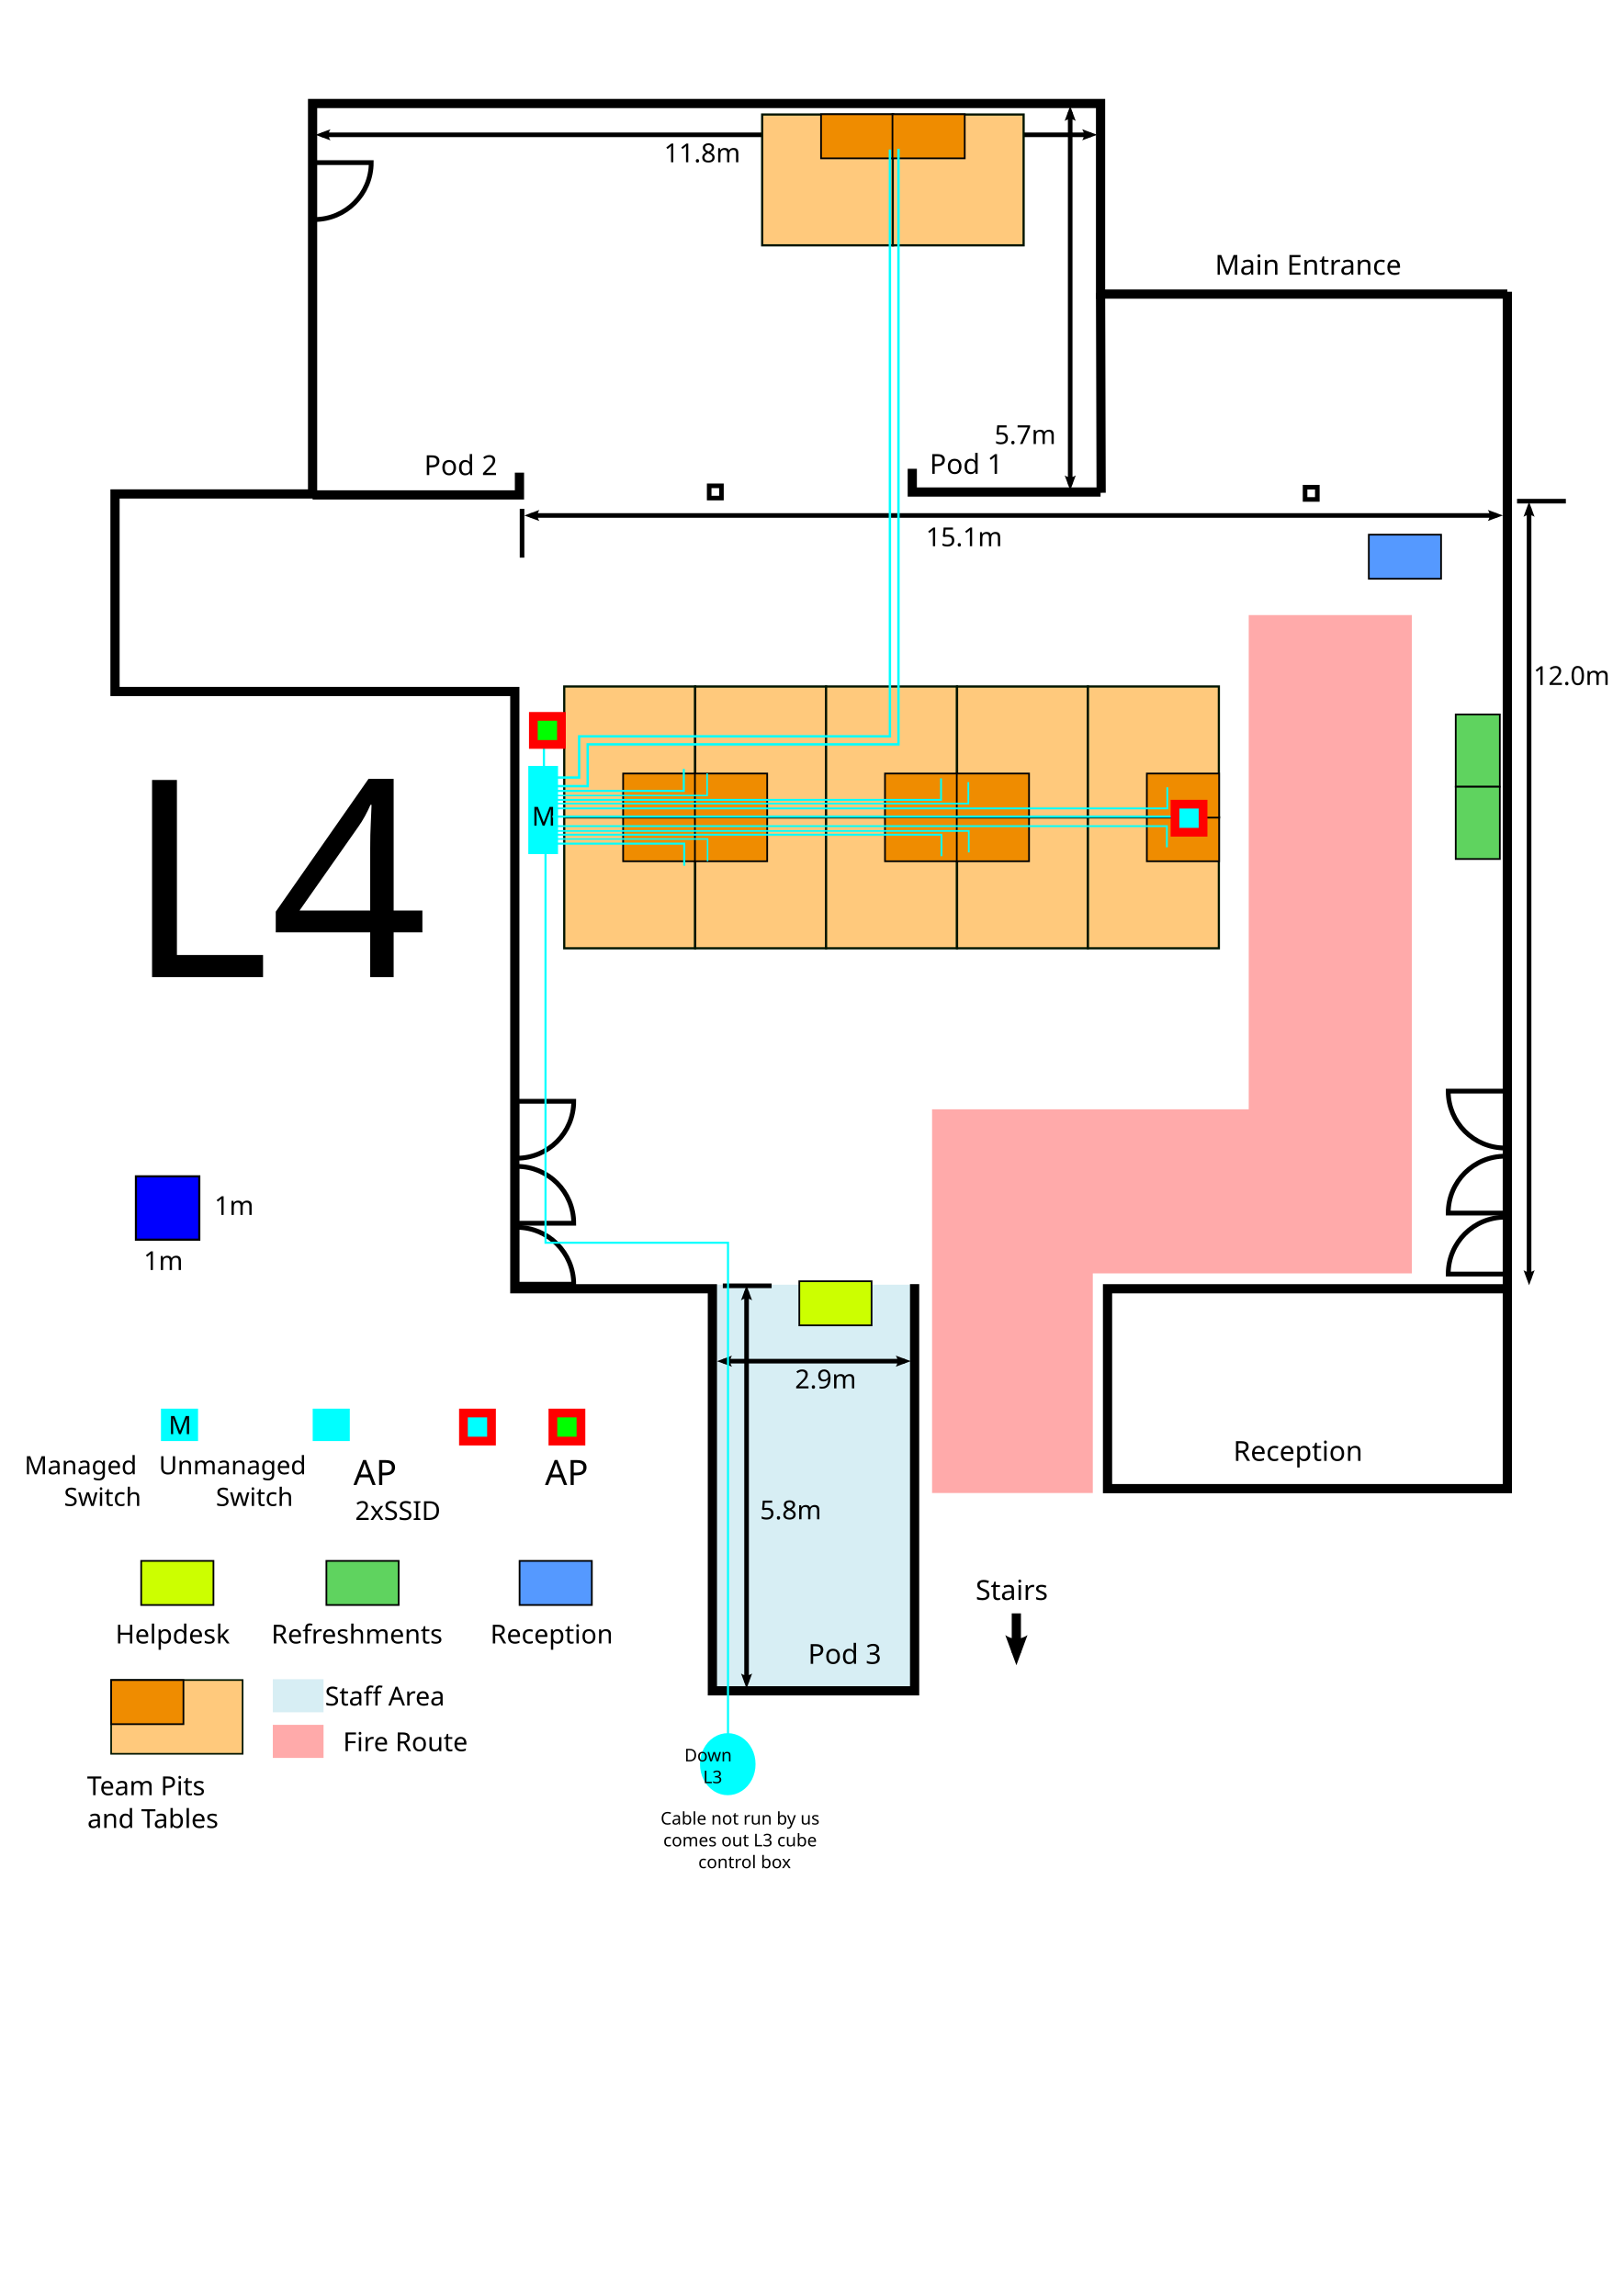
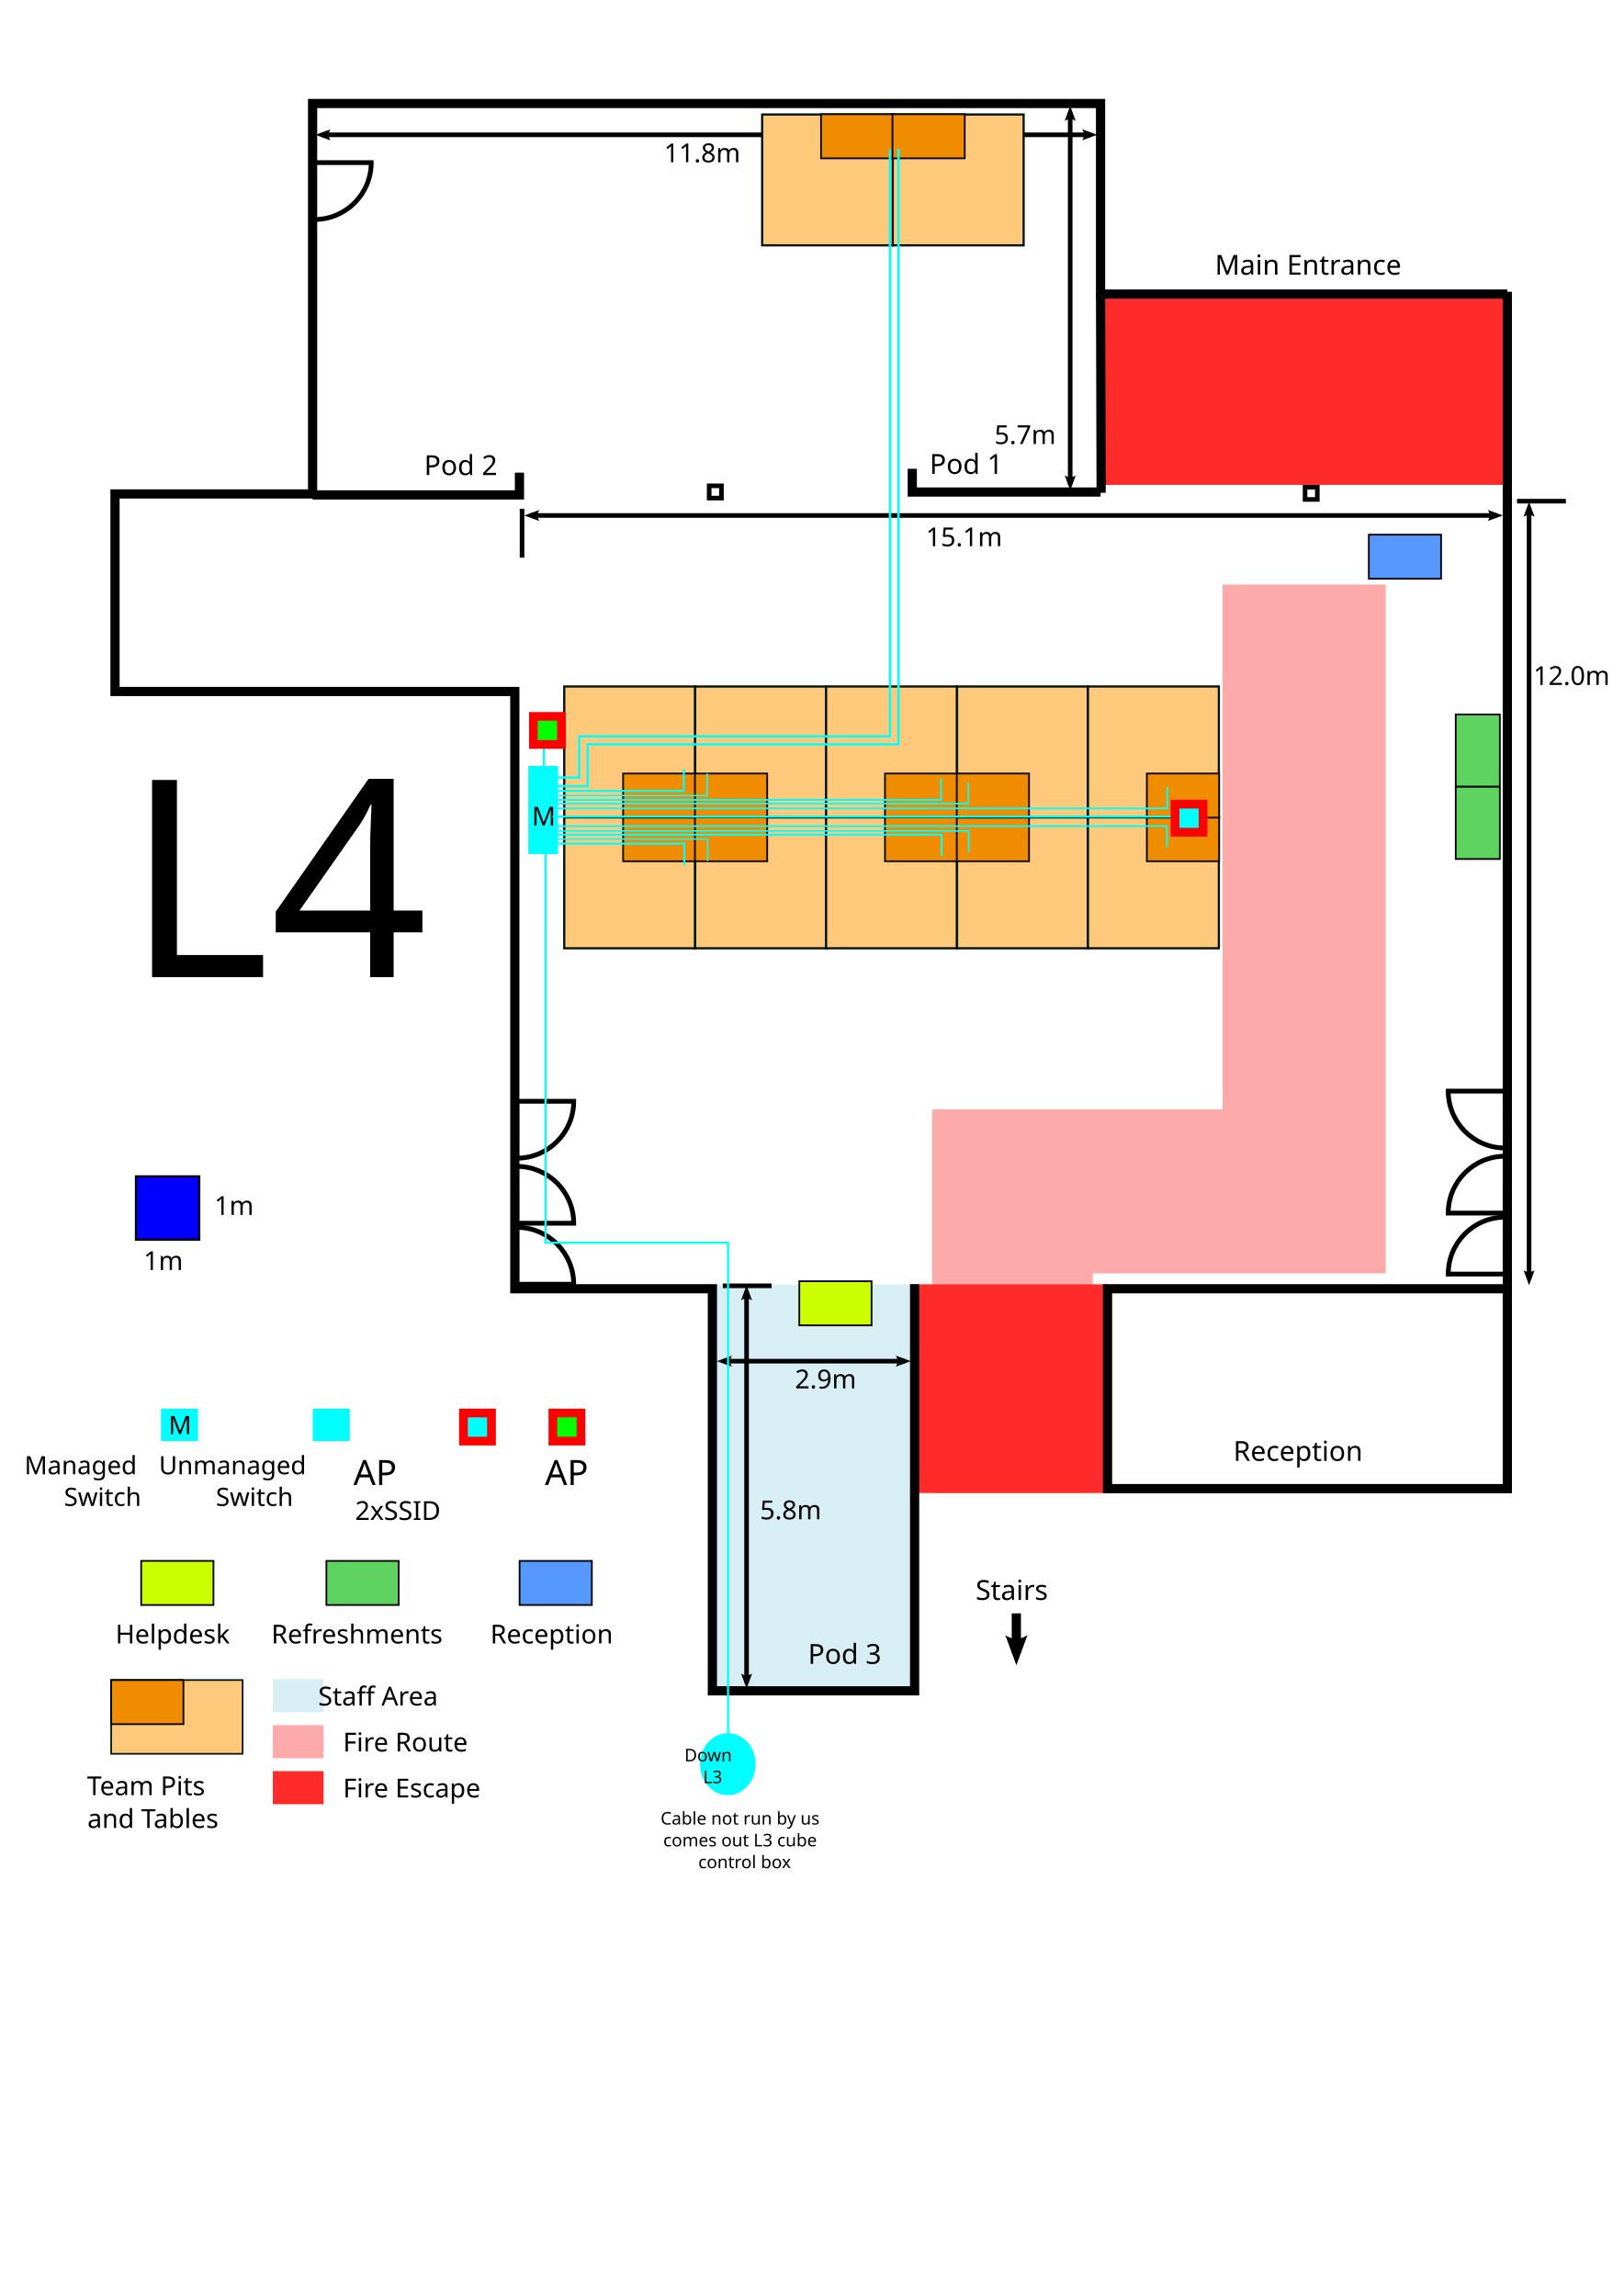
<svg xmlns="http://www.w3.org/2000/svg" width="744.094" height="1052.362" id="svg7084" version="1.1">
  <defs id="defs7086">
    <marker orient="auto" refY="0" refX="0" id="Arrow2Send" style="overflow:visible">
      <path id="path7634" style="fill-rule:evenodd;stroke-width:0.625;stroke-linejoin:round" d="M 8.719,4.034 -2.207,0.016 8.719,-4.002 c -1.745,2.372 -1.735,5.617 -6e-7,8.035 z" transform="matrix(-0.3,0,0,-0.3,0.69,0)" />
    </marker>
    <marker orient="auto" refY="0" refX="0" id="Arrow2Sstart" style="overflow:visible">
      <path id="path7221" style="fill-rule:evenodd;stroke-width:0.625;stroke-linejoin:round" d="M 8.719,4.034 -2.207,0.016 8.719,-4.002 c -1.745,2.372 -1.735,5.617 -6e-7,8.035 z" transform="matrix(0.3,0,0,0.3,-0.69,0)" />
    </marker>
    <marker orient="auto" refY="0" refX="0" id="marker8237" style="overflow:visible">
      <path id="path8239" style="fill-rule:evenodd;stroke-width:0.625;stroke-linejoin:round" d="M 8.719,4.034 -2.207,0.016 8.719,-4.002 c -1.745,2.372 -1.735,5.617 -6e-7,8.035 z" transform="matrix(-0.3,0,0,-0.3,0.69,0)" />
    </marker>
    <marker orient="auto" refY="0" refX="0" id="marker8241" style="overflow:visible">
      <path id="path8243" style="fill-rule:evenodd;stroke-width:0.625;stroke-linejoin:round" d="M 8.719,4.034 -2.207,0.016 8.719,-4.002 c -1.745,2.372 -1.735,5.617 -6e-7,8.035 z" transform="matrix(0.3,0,0,0.3,-0.69,0)" />
    </marker>
    <marker orient="auto" refY="0" refX="0" id="marker8245" style="overflow:visible">
      <path id="path8247" style="fill-rule:evenodd;stroke-width:0.625;stroke-linejoin:round" d="M 8.719,4.034 -2.207,0.016 8.719,-4.002 c -1.745,2.372 -1.735,5.617 -6e-7,8.035 z" transform="matrix(-0.3,0,0,-0.3,0.69,0)" />
    </marker>
    <marker orient="auto" refY="0" refX="0" id="marker8249" style="overflow:visible">
      <path id="path8251" style="fill-rule:evenodd;stroke-width:0.625;stroke-linejoin:round" d="M 8.719,4.034 -2.207,0.016 8.719,-4.002 c -1.745,2.372 -1.735,5.617 -6e-7,8.035 z" transform="matrix(0.3,0,0,0.3,-0.69,0)" />
    </marker>
    <marker orient="auto" refY="0" refX="0" id="marker8253" style="overflow:visible">
      <path id="path8255" style="fill-rule:evenodd;stroke-width:0.625;stroke-linejoin:round" d="M 8.719,4.034 -2.207,0.016 8.719,-4.002 c -1.745,2.372 -1.735,5.617 -6e-7,8.035 z" transform="matrix(-0.3,0,0,-0.3,0.69,0)" />
    </marker>
    <marker orient="auto" refY="0" refX="0" id="marker8257" style="overflow:visible">
      <path id="path8259" style="fill-rule:evenodd;stroke-width:0.625;stroke-linejoin:round" d="M 8.719,4.034 -2.207,0.016 8.719,-4.002 c -1.745,2.372 -1.735,5.617 -6e-7,8.035 z" transform="matrix(0.3,0,0,0.3,-0.69,0)" />
    </marker>
    <marker orient="auto" refY="0" refX="0" id="marker8261" style="overflow:visible">
      <path id="path8263" style="fill-rule:evenodd;stroke-width:0.625;stroke-linejoin:round" d="M 8.719,4.034 -2.207,0.016 8.719,-4.002 c -1.745,2.372 -1.735,5.617 -6e-7,8.035 z" transform="matrix(-0.3,0,0,-0.3,0.69,0)" />
    </marker>
    <marker orient="auto" refY="0" refX="0" id="marker8265" style="overflow:visible">
      <path id="path8267" style="fill-rule:evenodd;stroke-width:0.625;stroke-linejoin:round" d="M 8.719,4.034 -2.207,0.016 8.719,-4.002 c -1.745,2.372 -1.735,5.617 -6e-7,8.035 z" transform="matrix(0.3,0,0,0.3,-0.69,0)" />
    </marker>
    <marker orient="auto" refY="0" refX="0" id="marker8269" style="overflow:visible">
      <path id="path8271" style="fill-rule:evenodd;stroke-width:0.625;stroke-linejoin:round" d="M 8.719,4.034 -2.207,0.016 8.719,-4.002 c -1.745,2.372 -1.735,5.617 -6e-7,8.035 z" transform="matrix(-0.3,0,0,-0.3,0.69,0)" />
    </marker>
    <marker orient="auto" refY="0" refX="0" id="marker8273" style="overflow:visible">
      <path id="path8275" style="fill-rule:evenodd;stroke-width:0.625;stroke-linejoin:round" d="M 8.719,4.034 -2.207,0.016 8.719,-4.002 c -1.745,2.372 -1.735,5.617 -6e-7,8.035 z" transform="matrix(0.3,0,0,0.3,-0.69,0)" />
    </marker>
    <marker orient="auto" refY="0" refX="0" id="marker8277" style="overflow:visible">
      <path id="path8279" style="fill-rule:evenodd;stroke-width:0.625;stroke-linejoin:round" d="M 8.719,4.034 -2.207,0.016 8.719,-4.002 c -1.745,2.372 -1.735,5.617 -6e-7,8.035 z" transform="matrix(-0.3,0,0,-0.3,0.69,0)" />
    </marker>
  </defs>
  <g id="layer6" style="display:inline">
-     <path style="fill:#ffaaaa;stroke:none;display:inline" d="m 647.017,281.915 0,301.725 -146.214,0 0,100.686 -73.66,0 0,-101.786 0,-74.107 145.109,0 0,-226.517 c 24.922,-0.004 49.843,-0.002 74.765,-0.002 z" id="path3713" />
+     <path style="fill:#ffaaaa;stroke:none;display:inline" d="m 635.017,281.915 0,301.725 -134.214,0 0,100.686 -73.66,0 0,-101.786 0,-74.107 133.109,0 0,-240.517 c 24.922,-0.004 49.843,-0.002 74.765,-0.002 z" id="path3713" />
    <rect style="fill:#d7eef4;stroke:none;display:inline" id="rect3173" width="91.814" height="186.755" x="327.665" y="588.839" />
+     <rect style="fill:#ff2a2a;stroke:none;display:inline" id="rect3324" width="88.237" height="95.657" x="419.567" y="588.667" />
+     <rect style="fill:#ff2a2a;stroke:none;display:inline" id="rect3324-4" width="184.342" height="86.792" x="505.079" y="135.451" />
  </g>
  <g id="layer1" transform="translate(0,-2.5390623e-6)" style="display:inline">
    <path style="fill:none;stroke:#000000;stroke-width:4.218px;stroke-linecap:butt;stroke-linejoin:miter;stroke-opacity:1;display:inline" d="m 690.765,134.791 -186.411,0 0,-87.347 -361.106,0 0,178.955 -90.543,0 0,90.543 183.216,0 0,273.759 90.543,0 0,184.281 92.673,0 0,-186.412" id="path7061" />
    <path style="fill:none;stroke:#000000;stroke-width:4.218px;stroke-linecap:butt;stroke-linejoin:miter;stroke-opacity:1;display:inline" d="m 690.765,133.726 0,548.583 -183.216,0 0,-91.608 184.281,0" id="path7063" />
    <path style="fill:none;stroke:#000000;stroke-width:4.218px;stroke-linecap:butt;stroke-linejoin:miter;stroke-opacity:1;display:inline" d="m 143.247,226.84 94.804,0 0,-10.2" id="path7065" />
    <path style="fill:none;stroke:#000000;stroke-width:4.218px;stroke-linecap:butt;stroke-linejoin:miter;stroke-opacity:1;display:inline" d="m 418.072,214.864 0,10.652 86.282,0" id="path7069" />
    <path style="fill:none;stroke:#000000;stroke-width:0.5;stroke-miterlimit:4;stroke-opacity:1;stroke-dasharray:none;display:inline" id="path7093" d="m 640.689,320.633 c 0,3.278 -2.657,5.935 -5.935,5.935 -8.4e-4,0 -0.002,0 -0.003,0 l 0.003,-5.935 z" transform="matrix(4.393598,0,0,-4.393598,-2552.015,1969.413)" />
    <path transform="matrix(4.393598,0,0,4.393598,-2552.015,-903.9537)" d="m 640.689,320.633 c 0,3.278 -2.657,5.935 -5.935,5.935 -8.4e-4,0 -0.002,0 -0.003,0 l 0.003,-5.935 z" id="path7095" style="fill:none;stroke:#000000;stroke-width:0.5;stroke-miterlimit:4;stroke-opacity:1;stroke-dasharray:none;display:inline" />
    <path transform="matrix(4.393598,0,0,-4.393598,-2552.015,1997.357)" d="m 640.689,320.633 c 0,3.278 -2.657,5.935 -5.935,5.935 -8.4e-4,0 -0.002,0 -0.003,0 l 0.003,-5.935 z" id="path7097" style="fill:none;stroke:#000000;stroke-width:0.5;stroke-miterlimit:4;stroke-opacity:1;stroke-dasharray:none;display:inline" />
    <path style="fill:none;stroke:#000000;stroke-width:0.5;stroke-miterlimit:4;stroke-opacity:1;stroke-dasharray:none;display:inline" id="path7099" d="m 640.689,320.633 c 0,3.278 -2.657,5.935 -5.935,5.935 -8.4e-4,0 -0.002,0 -0.003,0 l 0.003,-5.935 z" transform="matrix(4.393598,0,0,4.393598,-2644.811,-1334.191)" />
    <path transform="matrix(-4.393598,0,0,-4.393598,3478.61,1964.743)" d="m 640.689,320.633 c 0,3.278 -2.657,5.935 -5.935,5.935 -8.4e-4,0 -0.002,0 -0.003,0 l 0.003,-5.935 z" id="path7101" style="fill:none;stroke:#000000;stroke-width:0.5;stroke-miterlimit:4;stroke-opacity:1;stroke-dasharray:none;display:inline" />
    <path style="fill:none;stroke:#000000;stroke-width:0.5;stroke-miterlimit:4;stroke-opacity:1;stroke-dasharray:none;display:inline" id="path7103" d="m 640.689,320.633 c 0,3.278 -2.657,5.935 -5.935,5.935 -8.4e-4,0 -0.002,0 -0.003,0 l 0.003,-5.935 z" transform="matrix(-4.393598,0,0,4.393598,3478.61,-908.6236)" />
    <path style="fill:none;stroke:#000000;stroke-width:0.5;stroke-miterlimit:4;stroke-opacity:1;stroke-dasharray:none;display:inline" id="path7105" d="m 640.689,320.633 c 0,3.278 -2.657,5.935 -5.935,5.935 -8.4e-4,0 -0.002,0 -0.003,0 l 0.003,-5.935 z" transform="matrix(-4.393598,0,0,-4.393598,3478.61,1992.687)" />
    <path style="fill:none;stroke:#000000;stroke-width:4.218px;stroke-linecap:butt;stroke-linejoin:miter;stroke-opacity:1;display:inline" d="m 504.354,134.258 0.266,91.608" id="path7071" />
    <path style="fill:none;stroke:#000000;stroke-width:2.109;stroke-linecap:butt;stroke-linejoin:miter;stroke-miterlimit:4;stroke-opacity:1;stroke-dasharray:none;marker-start:url(#Arrow2Sstart);marker-end:url(#Arrow2Send);display:inline" d="m 700.725,232.831 0,353.414" id="path7820" />
    <path id="path8199" d="m 695.219,229.711 22.369,0" style="fill:none;stroke:#000000;stroke-width:2.109;stroke-linecap:butt;stroke-linejoin:miter;stroke-miterlimit:4;stroke-opacity:1;stroke-dasharray:none;display:inline" />
    <path id="path8201" d="m 685.874,236.263 -442.744,0" style="fill:none;stroke:#000000;stroke-width:2.109;stroke-linecap:butt;stroke-linejoin:miter;stroke-miterlimit:4;stroke-opacity:1;stroke-dasharray:none;marker-start:url(#Arrow2Sstart);marker-end:url(#Arrow2Send);display:inline" />
    <path id="path8203" d="m 239.237,255.593 0,-22.369" style="fill:none;stroke:#000000;stroke-width:2.109;stroke-linecap:butt;stroke-linejoin:miter;stroke-miterlimit:4;stroke-opacity:1;stroke-dasharray:none;display:inline" />
    <path id="path8205" d="m 490.441,51.396 0,170.549" style="fill:none;stroke:#000000;stroke-width:2.109;stroke-linecap:butt;stroke-linejoin:miter;stroke-miterlimit:4;stroke-opacity:1;stroke-dasharray:none;marker-start:url(#Arrow2Sstart);marker-end:url(#Arrow2Send);display:inline" />
    <path style="fill:none;stroke:#000000;stroke-width:2.109;stroke-linecap:butt;stroke-linejoin:miter;stroke-miterlimit:4;stroke-opacity:1;stroke-dasharray:none;marker-start:url(#Arrow2Sstart);marker-end:url(#Arrow2Send);display:inline" d="m 499.966,61.789 -352.581,0" id="path8207" />
    <path style="fill:none;stroke:#000000;stroke-width:2.109;stroke-linecap:butt;stroke-linejoin:miter;stroke-miterlimit:4;stroke-opacity:1;stroke-dasharray:none;marker-start:url(#Arrow2Sstart);marker-end:url(#Arrow2Send);display:inline" d="m 414.549,623.884 -83.144,0" id="path8209" />
    <path id="path8211" d="m 342.13,591.954 0,179.152" style="fill:none;stroke:#000000;stroke-width:2.109;stroke-linecap:butt;stroke-linejoin:miter;stroke-miterlimit:4;stroke-opacity:1;stroke-dasharray:none;marker-start:url(#Arrow2Sstart);marker-end:url(#Arrow2Send);display:inline" />
    <path style="fill:none;stroke:#000000;stroke-width:2.109;stroke-linecap:butt;stroke-linejoin:miter;stroke-miterlimit:4;stroke-opacity:1;stroke-dasharray:none;display:inline" d="m 331.248,589.342 22.369,0" id="path8213" />
    <rect style="fill:none;stroke:#000000;stroke-width:2.109;stroke-miterlimit:4;stroke-opacity:1;stroke-dasharray:none;display:inline" id="rect8215" width="5.614" height="5.614" x="325.001" y="222.676" />
    <rect y="223.299" x="598.073" height="5.614" width="5.614" id="rect8217" style="fill:none;stroke:#000000;stroke-width:2.109;stroke-miterlimit:4;stroke-opacity:1;stroke-dasharray:none;display:inline" />
    <text xml:space="preserve" style="font-size:168.721px;font-style:normal;font-weight:normal;line-height:125%;letter-spacing:0px;word-spacing:0px;fill:#000000;fill-opacity:1;stroke:none;display:inline;font-family:Sans" x="57.408" y="447.853" id="text8219">
      <tspan id="tspan8221" x="57.408" y="447.853" style="font-size:126.54px">L4</tspan>
    </text>
    <text xml:space="preserve" style="font-size:168.721px;font-style:normal;font-weight:normal;line-height:125%;letter-spacing:0px;word-spacing:0px;fill:#000000;fill-opacity:1;stroke:none;font-family:Sans" x="370.283" y="762.614" id="text7159">
      <tspan id="tspan7161" x="370.283" y="762.614" style="font-size:12.654px">Pod 3</tspan>
    </text>
    <text id="text7163" y="217.186" x="426.003" style="font-size:168.721px;font-style:normal;font-weight:normal;line-height:125%;letter-spacing:0px;word-spacing:0px;fill:#000000;fill-opacity:1;stroke:none;font-family:Sans" xml:space="preserve">
      <tspan style="font-size:12.654px" y="217.186" x="426.003" id="tspan7165">Pod 1</tspan>
    </text>
    <text xml:space="preserve" style="font-size:168.721px;font-style:normal;font-weight:normal;line-height:125%;letter-spacing:0px;word-spacing:0px;fill:#000000;fill-opacity:1;stroke:none;font-family:Sans" x="194.35" y="217.741" id="text7167">
      <tspan id="tspan7169" x="194.35" y="217.741" style="font-size:12.654px">Pod 2</tspan>
      <tspan x="194.35" y="233.559" style="font-size:12.654px" id="tspan7171" />
    </text>
    <text xml:space="preserve" style="font-size:168.721px;font-style:normal;font-weight:normal;line-height:125%;letter-spacing:0px;word-spacing:0px;fill:#000000;fill-opacity:1;stroke:none;font-family:Sans" x="556.748" y="125.912" id="text7173">
      <tspan id="tspan7175" x="556.748" y="125.912" style="font-size:12.654px">Main Entrance</tspan>
    </text>
    <text id="text7177" y="669.584" x="565.184" style="font-size:168.721px;font-style:normal;font-weight:normal;line-height:125%;letter-spacing:0px;word-spacing:0px;fill:#000000;fill-opacity:1;stroke:none;font-family:Sans" xml:space="preserve">
      <tspan style="font-size:12.654px" y="669.584" x="565.184" id="tspan7179">Reception</tspan>
    </text>
    <text id="text7181" y="733.306" x="447.079" style="font-size:168.721px;font-style:normal;font-weight:normal;line-height:125%;letter-spacing:0px;word-spacing:0px;fill:#000000;fill-opacity:1;stroke:none;font-family:Sans" xml:space="preserve">
      <tspan style="font-size:12.654px" y="733.306" x="447.079" id="tspan7183">Stairs</tspan>
    </text>
    <path style="fill:none;stroke:#000000;stroke-width:4.218px;stroke-linecap:butt;stroke-linejoin:miter;stroke-opacity:1;marker-end:url(#Arrow2Send)" d="m 465.759,739.483 0,18.077" id="path7185" />
    <text xml:space="preserve" style="font-size:12px;font-style:normal;font-weight:normal;line-height:125%;letter-spacing:0px;word-spacing:0px;fill:#000000;fill-opacity:1;stroke:none;font-family:Sans" x="702.674" y="313.949" id="text8455">
      <tspan id="tspan8457" x="702.674" y="313.949" style="font-size:12px">12.0m</tspan>
    </text>
    <text id="text8459" y="250.362" x="424.286" style="font-size:12px;font-style:normal;font-weight:normal;line-height:125%;letter-spacing:0px;word-spacing:0px;fill:#000000;fill-opacity:1;stroke:none;font-family:Sans" xml:space="preserve">
      <tspan style="font-size:12px" y="250.362" x="424.286" id="tspan8485">15.1m</tspan>
    </text>
    <text xml:space="preserve" style="font-size:12px;font-style:normal;font-weight:normal;line-height:125%;letter-spacing:0px;word-spacing:0px;fill:#000000;fill-opacity:1;stroke:none;font-family:Sans" x="455.714" y="203.505" id="text8463">
      <tspan id="tspan8465" x="455.714" y="203.505" style="font-size:12px">5.7m</tspan>
    </text>
    <text id="text8467" y="74.362" x="304.286" style="font-size:12px;font-style:normal;font-weight:normal;line-height:125%;letter-spacing:0px;word-spacing:0px;fill:#000000;fill-opacity:1;stroke:none;font-family:Sans" xml:space="preserve">
      <tspan style="font-size:12px" y="74.362" x="304.286" id="tspan8469">11.8m</tspan>
    </text>
    <text id="text8471" y="636.362" x="364.286" style="font-size:12px;font-style:normal;font-weight:normal;line-height:125%;letter-spacing:0px;word-spacing:0px;fill:#000000;fill-opacity:1;stroke:none;font-family:Sans" xml:space="preserve">
      <tspan style="font-size:12px" y="636.362" x="364.286" id="tspan8473">2.9m</tspan>
    </text>
    <text xml:space="preserve" style="font-size:12px;font-style:normal;font-weight:normal;line-height:125%;letter-spacing:0px;word-spacing:0px;fill:#000000;fill-opacity:1;stroke:none;font-family:Sans" x="348.286" y="696.362" id="text8475">
      <tspan id="tspan8477" x="348.286" y="696.362" style="font-size:12px">5.8m</tspan>
    </text>
  </g>
  <g id="layer3">
    <rect style="fill:#ffc97c;fill-opacity:1;stroke:#001500;stroke-width:1.005;stroke-miterlimit:4;stroke-opacity:1;stroke-dasharray:none;stroke-dashoffset:0" id="rect75993-5-0-1-6" width="59.995" height="59.995" x="-374.646" y="258.574" transform="matrix(0,-1,1,0,0,0)" />
    <rect style="fill:#ffc97c;fill-opacity:1;stroke:#001500;stroke-width:1.017;stroke-miterlimit:4;stroke-opacity:1;stroke-dasharray:none;stroke-dashoffset:0" id="rect75993-5-0-1-6-1" width="59.983" height="59.983" x="-374.639" y="318.58" transform="matrix(0,-1,1,0,0,0)" />
    <rect style="fill:#ffc97c;fill-opacity:1;stroke:#001500;stroke-width:1.005;stroke-miterlimit:4;stroke-opacity:1;stroke-dasharray:none;stroke-dashoffset:0" id="rect75993-5-0-1-6-8" width="59.995" height="59.995" x="-374.646" y="378.574" transform="matrix(0,-1,1,0,0,0)" />
    <rect style="fill:#ffc97c;fill-opacity:1;stroke:#001500;stroke-width:1.017;stroke-miterlimit:4;stroke-opacity:1;stroke-dasharray:none;stroke-dashoffset:0" id="rect75993-5-0-1-6-1-3" width="59.983" height="59.983" x="-374.639" y="438.58" transform="matrix(0,-1,1,0,0,0)" />
    <rect style="fill:#ffc97c;fill-opacity:1;stroke:#001500;stroke-width:1.005;stroke-miterlimit:4;stroke-opacity:1;stroke-dasharray:none;stroke-dashoffset:0" id="rect75993-5-0-1-6-8-2" width="59.995" height="59.995" x="-374.646" y="498.574" transform="matrix(0,-1,1,0,0,0)" />
    <rect style="fill:#ffc97c;fill-opacity:1;stroke:#001500;stroke-width:1.005;stroke-miterlimit:4;stroke-opacity:1;stroke-dasharray:none;stroke-dashoffset:0" id="rect75993-5-0-1-6-9" width="59.995" height="59.995" x="-434.646" y="258.574" transform="matrix(0,-1,1,0,0,0)" />
    <rect style="fill:#ffc97c;fill-opacity:1;stroke:#001500;stroke-width:1.017;stroke-miterlimit:4;stroke-opacity:1;stroke-dasharray:none;stroke-dashoffset:0" id="rect75993-5-0-1-6-1-7" width="59.983" height="59.983" x="-434.639" y="318.58" transform="matrix(0,-1,1,0,0,0)" />
    <rect style="fill:#ffc97c;fill-opacity:1;stroke:#001500;stroke-width:1.005;stroke-miterlimit:4;stroke-opacity:1;stroke-dasharray:none;stroke-dashoffset:0" id="rect75993-5-0-1-6-8-5" width="59.995" height="59.995" x="-434.646" y="378.574" transform="matrix(0,-1,1,0,0,0)" />
    <rect style="fill:#ffc97c;fill-opacity:1;stroke:#001500;stroke-width:1.017;stroke-miterlimit:4;stroke-opacity:1;stroke-dasharray:none;stroke-dashoffset:0" id="rect75993-5-0-1-6-1-3-6" width="59.983" height="59.983" x="-434.639" y="438.58" transform="matrix(0,-1,1,0,0,0)" />
    <rect style="fill:#ffc97c;fill-opacity:1;stroke:#001500;stroke-width:1.005;stroke-miterlimit:4;stroke-opacity:1;stroke-dasharray:none;stroke-dashoffset:0" id="rect75993-5-0-1-6-8-2-4" width="59.995" height="59.995" x="-434.646" y="498.574" transform="matrix(0,-1,1,0,0,0)" />
    <rect style="fill:#ffc97c;fill-opacity:1;stroke:#001500;stroke-width:1.017;stroke-miterlimit:4;stroke-opacity:1;stroke-dasharray:none;stroke-dashoffset:0" id="rect75993-5-0-1-6-1-3-9" width="59.983" height="59.983" x="-112.457" y="349.28" transform="matrix(0,-1,1,0,0,0)" />
    <rect style="fill:#ffc97c;fill-opacity:1;stroke:#001500;stroke-width:1.017;stroke-miterlimit:4;stroke-opacity:1;stroke-dasharray:none;stroke-dashoffset:0" id="rect75993-5-0-1-6-1-3-9-0" width="59.983" height="59.983" x="-112.457" y="409.111" transform="matrix(0,-1,1,0,0,0)" />
    <rect style="fill:#ef8c00;fill-opacity:1;stroke:#000000;stroke-width:0.785;display:inline" id="rect3207-5-1-3-4" width="33.115" height="20.215" x="285.564" y="374.54" />
    <rect style="fill:#ef8c00;fill-opacity:1;stroke:#000000;stroke-width:0.785;display:inline" id="rect3207-5-1-3-4-5" width="33.115" height="20.215" x="285.564" y="354.54" />
    <rect style="fill:#ef8c00;fill-opacity:1;stroke:#000000;stroke-width:0.785;display:inline" id="rect3207-5-1-3-4-3" width="33.115" height="20.215" x="318.464" y="354.54" />
    <rect style="fill:#ef8c00;fill-opacity:1;stroke:#000000;stroke-width:0.785;display:inline" id="rect3207-5-1-3-4-1" width="33.115" height="20.215" x="318.464" y="374.54" />
    <rect style="fill:#ef8c00;fill-opacity:1;stroke:#000000;stroke-width:0.785;display:inline" id="rect3207-5-1-3-4-5-7" width="33.115" height="20.215" x="405.564" y="354.54" />
    <rect style="fill:#ef8c00;fill-opacity:1;stroke:#000000;stroke-width:0.785;display:inline" id="rect3207-5-1-3-4-5-72" width="33.115" height="20.215" x="405.564" y="374.54" />
    <rect style="fill:#ef8c00;fill-opacity:1;stroke:#000000;stroke-width:0.785;display:inline" id="rect3207-5-1-3-4-5-4" width="33.115" height="20.215" x="438.464" y="374.54" />
    <rect style="fill:#ef8c00;fill-opacity:1;stroke:#000000;stroke-width:0.785;display:inline" id="rect3207-5-1-3-4-5-6" width="33.115" height="20.215" x="525.564" y="374.54" />
    <rect style="fill:#ef8c00;fill-opacity:1;stroke:#000000;stroke-width:0.785;display:inline" id="rect3207-5-1-3-4-5-65" width="33.115" height="20.215" x="438.464" y="354.54" />
    <rect style="fill:#ef8c00;fill-opacity:1;stroke:#000000;stroke-width:0.785;display:inline" id="rect3207-5-1-3-4-5-8" width="33.115" height="20.215" x="525.564" y="354.54" />
    <rect style="fill:#ef8c00;fill-opacity:1;stroke:#000000;stroke-width:0.785;display:inline" id="rect3207-5-1-3-4-5-77" width="33.115" height="20.215" x="376.264" y="52.358" />
    <rect style="fill:#ef8c00;fill-opacity:1;stroke:#000000;stroke-width:0.785;display:inline" id="rect3207-5-1-3-4-5-3" width="33.115" height="20.215" x="408.995" y="52.358" />
  </g>
  <g id="layer4" style="display:inline">
    <path style="fill:none;stroke:#00ffff;stroke-width:0.835;stroke-linecap:butt;stroke-linejoin:miter;stroke-miterlimit:4;stroke-opacity:1;stroke-dasharray:none" d="m 251.468,370.524 283.467,0 0,-9.687" id="path4348-8-9" />
    <path style="fill:none;stroke:#00ffff;stroke-width:0.775;stroke-linecap:butt;stroke-linejoin:miter;stroke-miterlimit:4;stroke-opacity:1;stroke-dasharray:none" d="m 251.39,368.329 192.377,0 0,-9.844" id="path4348-8-9-9" />
    <path style="fill:none;stroke:#00ffff;stroke-width:0.868;stroke-linecap:butt;stroke-linejoin:miter;stroke-miterlimit:4;stroke-opacity:1;stroke-dasharray:none" d="m 251.381,366.611 179.872,0 0,-9.862" id="path4348-8-9-9-3" />
    <path style="fill:none;stroke:#00ffff;stroke-width:0.693;stroke-linecap:butt;stroke-linejoin:miter;stroke-miterlimit:4;stroke-opacity:1;stroke-dasharray:none" d="m 251.36,364.632 72.706,0 0,-10.173" id="path4348-8-9-9-3-4" />
    <path style="fill:none;stroke:#00ffff;stroke-width:0.937;stroke-linecap:butt;stroke-linejoin:miter;stroke-miterlimit:4;stroke-opacity:1;stroke-dasharray:none" d="m 251.482,362.51 61.89,0 0,-10.112" id="path4348-8-9-9-3-44" />
    <path style="fill:none;stroke:#00ffff;stroke-width:1px;stroke-linecap:butt;stroke-linejoin:miter;stroke-opacity:1" d="m 249.258,362.342 0,-21.718" id="path7066" />
    <rect style="fill:#00ff00;fill-opacity:1;stroke:#ff0000;stroke-width:4;stroke-miterlimit:4;stroke-opacity:1;stroke-dasharray:none;display:inline" id="rect6637" width="12.857" height="12.857" x="244.421" y="328.346" />
    <path style="fill:none;stroke:#00ffff;stroke-width:0.941px;stroke-linecap:butt;stroke-linejoin:miter;stroke-opacity:1" d="m 249.986,386.204 0,183.399 83.636,0 0,203.717 0,26.634" id="path7373" />
    <g id="g3201" transform="translate(-16,0)">
      <path transform="matrix(0.371134,0,0,0.3846154,143.6386,694.3092)" d="m 589.02,297.172 a 34.295,36.77 0 1 1 -68.589,0 34.295,36.77 0 1 1 68.589,0 z" id="path7170" style="fill:#00ffff;fill-opacity:1;stroke:#00ffff;stroke-width:0;stroke-miterlimit:4;stroke-opacity:1;stroke-dasharray:none;display:inline" />
      <text id="text6925-9-7-5" y="807.317" x="349.888" style="font-size:8px;font-style:normal;font-weight:normal;line-height:125%;letter-spacing:0px;word-spacing:0px;fill:#000000;fill-opacity:1;stroke:none;display:inline;font-family:Sans" xml:space="preserve">
        <tspan id="tspan6983-2" style="font-size:8px;text-align:center;text-anchor:middle" y="807.317" x="349.888">Down</tspan>
        <tspan id="tspan7193" style="font-size:8px;text-align:center;text-anchor:middle" y="817.317" x="349.888">L3</tspan>
      </text>
    </g>
    <text xml:space="preserve" style="font-size:8px;font-style:normal;font-weight:normal;line-height:125%;letter-spacing:0px;word-spacing:0px;fill:#000000;fill-opacity:1;stroke:none;display:inline;font-family:Sans" x="346.437" y="836.265" id="text6925-9-7-5-7">
      <tspan x="346.437" y="836.265" style="font-size:8px;text-align:center;text-anchor:middle" id="tspan7193-3">Cable not run by us</tspan>
      <tspan x="346.437" y="846.265" style="font-size:8px;text-align:center;text-anchor:middle" id="tspan7469">comes out L3 cube</tspan>
      <tspan x="346.437" y="856.265" style="font-size:8px;text-align:center;text-anchor:middle" id="tspan7473">control box</tspan>
    </text>
    <path style="fill:none;stroke:#00ffff;stroke-width:0.835;stroke-linecap:butt;stroke-linejoin:miter;stroke-miterlimit:4;stroke-opacity:1;stroke-dasharray:none" d="m 251.659,378.664 283.093,0 0,9.688" id="path4348-8-9-90" />
    <path style="fill:none;stroke:#00ffff;stroke-width:0.775;stroke-linecap:butt;stroke-linejoin:miter;stroke-miterlimit:4;stroke-opacity:1;stroke-dasharray:none" d="m 251.581,380.859 192.377,0 0,9.844" id="path4348-8-9-9-9" />
    <path style="fill:none;stroke:#00ffff;stroke-width:0.868;stroke-linecap:butt;stroke-linejoin:miter;stroke-miterlimit:4;stroke-opacity:1;stroke-dasharray:none" d="m 251.572,382.577 179.872,0 0,9.862" id="path4348-8-9-9-3-6" />
    <path style="fill:none;stroke:#00ffff;stroke-width:0.693;stroke-linecap:butt;stroke-linejoin:miter;stroke-miterlimit:4;stroke-opacity:1;stroke-dasharray:none" d="m 251.551,384.556 72.706,0 0,10.173" id="path4348-8-9-9-3-4-3" />
    <path style="fill:none;stroke:#00ffff;stroke-width:0.937;stroke-linecap:butt;stroke-linejoin:miter;stroke-miterlimit:4;stroke-opacity:1;stroke-dasharray:none" d="m 251.674,386.678 61.89,0 0,10.112" id="path4348-8-9-9-3-44-4" />
    <rect style="fill:#00ffff;stroke:#00ffff;stroke-width:1.019;stroke-miterlimit:4;stroke-dasharray:none" id="rect5393" width="12.602" height="39.38" x="242.609" y="351.564" />
    <text xml:space="preserve" style="font-size:40px;font-style:normal;font-weight:normal;line-height:125%;letter-spacing:0px;word-spacing:0px;fill:#000000;fill-opacity:1;stroke:none;display:inline;font-family:Sans" x="243.73" y="378.406" id="text6925-9-7">
      <tspan x="243.73" y="378.406" style="font-size:12px" id="tspan6983">M</tspan>
    </text>
    <path style="fill:none;stroke:#00ffff;stroke-width:0.962px;stroke-linecap:butt;stroke-linejoin:miter;stroke-opacity:1" d="m 536.93,374.291 -283.753,0" id="path3158" />
    <rect style="fill:#00ffff;fill-opacity:1;stroke:#ff0000;stroke-width:4;stroke-miterlimit:4;stroke-opacity:1;stroke-dasharray:none;display:inline" id="rect6637-0-0" width="12.857" height="12.857" x="538.469" y="368.595" />
    <path style="fill:none;stroke:#00ffff;stroke-width:1.092px;stroke-linecap:butt;stroke-linejoin:miter;stroke-opacity:1" d="m 411.737,68.195 0,272.97 -142.415,0 0,19.163 -16.419,0" id="path3160" />
    <path style="fill:none;stroke:#00ffff;stroke-width:1.084px;stroke-linecap:butt;stroke-linejoin:miter;stroke-opacity:1;display:inline" d="m 407.824,68.53 0,268.966 -142.423,0 0,18.882 -16.42,0" id="path3160-2" />
  </g>
  <g id="layer5" style="display:inline">
    <g style="display:inline" id="g3281" transform="matrix(0,1,-1,0,1234.719,-179.7519)">
      <rect y="547.387" x="507.215" height="20.215" width="33.115" id="rect3207-5" style="fill:#5fd35f;stroke:#000000;stroke-width:0.785;display:inline" />
      <rect y="547.387" x="540.366" height="20.215" width="33.115" id="rect3207-6" style="fill:#5fd35f;stroke:#000000;stroke-width:0.785;display:inline" />
    </g>
    <rect style="fill:#ccff00;stroke:#000000;stroke-width:0.785;display:inline" id="rect3207-5-1" width="33.115" height="20.215" x="366.299" y="587.254" />
    <rect style="fill:#5599ff;stroke:#000000;stroke-width:0.785;display:inline" id="rect3207-5-3" width="33.115" height="20.215" x="627.289" y="245.061" />
  </g>
  <g id="layer2" style="display:inline">
    <rect style="fill:#0000ff;fill-rule:evenodd;stroke:#000000;stroke-width:0.968px;stroke-linecap:butt;stroke-linejoin:miter;stroke-opacity:1;display:inline" id="rect3290" width="29.032" height="29.032" x="62.294" y="539.167" />
    <text id="text8459-4" y="582.115" x="65.802" style="font-size:12px;font-style:normal;font-weight:normal;line-height:125%;letter-spacing:0px;word-spacing:0px;fill:#000000;fill-opacity:1;stroke:none;display:inline;font-family:Sans" xml:space="preserve">
      <tspan style="font-size:12px" y="582.115" x="65.802" id="tspan3317">1m</tspan>
    </text>
    <text id="text8459-4-9" y="556.843" x="98.21" style="font-size:12px;font-style:normal;font-weight:normal;line-height:125%;letter-spacing:0px;word-spacing:0px;fill:#000000;fill-opacity:1;stroke:none;display:inline;font-family:Sans" xml:space="preserve">
      <tspan style="font-size:12px" y="556.843" x="98.21" id="tspan3317-5">1m</tspan>
    </text>
    <g id="g3389" transform="translate(9.285714,-109.6358)">
      <text id="text6750" y="790.287" x="209.437" style="font-size:40px;font-style:normal;font-weight:normal;line-height:125%;letter-spacing:0px;word-spacing:0px;fill:#000000;fill-opacity:1;stroke:none;display:inline;font-family:Sans" xml:space="preserve">
        <tspan style="font-size:16px;text-align:center;text-anchor:middle" y="790.287" x="209.437" id="tspan6752">AP</tspan>
        <tspan style="font-size:12px;text-align:center;text-anchor:middle" id="tspan6754" y="806.3" x="209.437">2xSSID</tspan>
      </text>
      <text id="text6760" y="790.287" x="240.437" style="font-size:40px;font-style:normal;font-weight:normal;line-height:125%;letter-spacing:0px;word-spacing:0px;fill:#000000;fill-opacity:1;stroke:none;display:inline;font-family:Sans" xml:space="preserve">
        <tspan style="font-size:16px" y="790.287" x="240.437" id="tspan6762">AP</tspan>
      </text>
      <rect y="757.291" x="203.096" height="12.857" width="12.857" id="rect6637-0" style="fill:#00ffff;fill-opacity:1;stroke:#ff0000;stroke-width:4;stroke-miterlimit:4;stroke-opacity:1;stroke-dasharray:none;display:inline" />
      <rect y="757.291" x="244.09" height="12.857" width="12.857" id="rect6637-3" style="fill:#00ff00;fill-opacity:1;stroke:#ff0000;stroke-width:4;stroke-miterlimit:4;stroke-opacity:1;stroke-dasharray:none;display:inline" />
    </g>
    <g id="g3398" transform="translate(9.285714,-109.2857)">
      <g transform="matrix(0.9669683,0,0,0.9669683,-228.5575,555.0067)" id="g7339-2" style="display:inline">
        <rect style="fill:#00ffff;fill-opacity:1;stroke:#ff0000;stroke-width:0;stroke-miterlimit:4;stroke-opacity:1;stroke-dasharray:none;display:inline" id="rect6929-4-4-6-0" width="17.573" height="15.353" x="303.048" y="206.764" />
        <text xml:space="preserve" style="font-size:40px;font-style:normal;font-weight:normal;line-height:125%;letter-spacing:0px;word-spacing:0px;fill:#000000;fill-opacity:1;stroke:none;display:inline;font-family:Sans" x="306.654" y="218.815" id="text6925-9-7-6">
          <tspan x="306.654" y="218.815" style="font-size:12px" id="tspan6983-26">M</tspan>
        </text>
      </g>
      <rect y="754.941" x="134.016" height="14.846" width="16.993" id="rect6929-4-4-6-1-1" style="fill:#00ffff;fill-opacity:1;stroke:#ff0000;stroke-width:0;stroke-miterlimit:4;stroke-opacity:1;stroke-dasharray:none;display:inline" />
      <text id="text6750-1" y="785.025" x="72.934" style="font-size:38.679px;font-style:normal;font-weight:normal;line-height:125%;letter-spacing:0px;word-spacing:0px;fill:#000000;fill-opacity:1;stroke:none;display:inline;font-family:Sans" xml:space="preserve">
        <tspan style="font-size:11.604px;text-align:center;text-anchor:middle" id="tspan6754-3" y="785.025" x="72.934">Managed</tspan>
        <tspan id="tspan3583" style="font-size:11.604px;text-align:center;text-anchor:middle" y="799.53" x="72.934">Switch</tspan>
      </text>
      <text id="text6750-1-6" y="785.025" x="142.535" style="font-size:38.679px;font-style:normal;font-weight:normal;line-height:125%;letter-spacing:0px;word-spacing:0px;fill:#000000;fill-opacity:1;stroke:none;display:inline;font-family:Sans" xml:space="preserve">
        <tspan id="tspan3638" style="font-size:11.604px;text-align:center;text-anchor:middle" y="785.025" x="142.535">Unmanaged</tspan>
        <tspan id="tspan3583-1" style="font-size:11.604px;text-align:center;text-anchor:middle" y="799.53" x="142.535">Switch</tspan>
      </text>
    </g>
    <g id="g4147">
      <text xml:space="preserve" style="font-size:12px;font-style:normal;font-weight:normal;line-height:125%;letter-spacing:0px;word-spacing:0px;fill:#000000;fill-opacity:1;stroke:none;display:inline;font-family:Sans" x="224.696" y="753.275" id="text8471-2">
        <tspan id="tspan3324" x="224.696" y="753.275" style="font-size:12px">Reception</tspan>
      </text>
      <text xml:space="preserve" style="font-size:12px;font-style:normal;font-weight:normal;line-height:125%;letter-spacing:0px;word-spacing:0px;fill:#000000;fill-opacity:1;stroke:none;display:inline;font-family:Sans" x="52.911" y="753.275" id="text8471-2-9">
        <tspan id="tspan3324-2" x="52.911" y="753.275" style="font-size:12px">Helpdesk</tspan>
      </text>
      <text xml:space="preserve" style="font-size:12px;font-style:normal;font-weight:normal;line-height:125%;letter-spacing:0px;word-spacing:0px;fill:#000000;fill-opacity:1;stroke:none;display:inline;font-family:Sans" x="124.34" y="753.275" id="text8471-2-6">
        <tspan id="tspan3358" x="124.34" y="753.275" style="font-size:12px">Refreshments</tspan>
      </text>
      <rect y="715.429" x="64.704" height="20.215" width="33.115" id="rect3207-5-1-5" style="fill:#ccff00;stroke:#000000;stroke-width:0.785;display:inline" />
      <rect y="715.429" x="149.58" height="20.215" width="33.115" id="rect3207-6-9" style="fill:#5fd35f;stroke:#000000;stroke-width:0.785;display:inline" />
      <rect y="715.429" x="238.107" height="20.215" width="33.115" id="rect3207-5-3-0" style="fill:#5599ff;stroke:#000000;stroke-width:0.785;display:inline" />
    </g>
    <g id="g4176">
      <rect transform="matrix(0,-1,1,0,0,0)" y="50.936" x="-803.848" height="60.244" width="33.816" id="rect75993-5-0-1-6-9-2" style="fill:#ffc97c;fill-opacity:1;stroke:#001500;stroke-width:0.756;stroke-miterlimit:4;stroke-opacity:1;stroke-dasharray:none;stroke-dashoffset:0" />
      <rect y="770.047" x="50.951" height="20.215" width="33.115" id="rect3207-5-1-3" style="fill:#ef8c00;fill-opacity:1;stroke:#000000;stroke-width:0.785;display:inline" />
      <text xml:space="preserve" style="font-size:12px;font-style:normal;font-weight:normal;line-height:125%;letter-spacing:0px;word-spacing:0px;fill:#000000;fill-opacity:1;stroke:none;display:inline;font-family:Sans" x="80.994" y="822.816" id="text8471-2-9-3">
        <tspan id="tspan3324-2-0" x="80.994" y="822.816" style="font-size:12px;text-align:center;text-anchor:middle">Team Pits</tspan>
        <tspan id="tspan4145" x="80.994" y="837.816" style="font-size:12px;text-align:center;text-anchor:middle">and Tables</tspan>
      </text>
    </g>
-     <rect style="fill:#d7eef4;stroke:none;display:inline" id="rect3173-2" width="23.242" height="15.164" x="125.03" y="769.654" />
-     <g id="g4687">
-       <text xml:space="preserve" style="font-size:12px;font-style:normal;font-weight:normal;line-height:125%;letter-spacing:0px;word-spacing:0px;fill:#000000;fill-opacity:1;stroke:none;display:inline;font-family:Sans" x="187.288" y="781.71" id="text8471-2-9-3-8">
-         <tspan id="tspan4145-0" x="187.288" y="781.71" style="font-size:12px;text-align:center;text-anchor:middle">Staff Area</tspan>
-       </text>
-     </g>
-     <g id="g4682">
+     <g id="g4718">
+       <rect y="769.654" x="125.03" height="15.164" width="23.242" id="rect3173-2" style="fill:#d7eef4;stroke:none;display:inline" />
+       <g id="g4687">
+         <text id="text8471-2-9-3-8" y="781.71" x="187.288" style="font-size:12px;font-style:normal;font-weight:normal;line-height:125%;letter-spacing:0px;word-spacing:0px;fill:#000000;fill-opacity:1;stroke:none;display:inline;font-family:Sans" xml:space="preserve">
+           <tspan style="font-size:12px;text-align:center;text-anchor:middle" y="781.71" x="187.288" id="tspan4145-0">Staff Area</tspan>
+         </text>
+       </g>
+     </g>
+     <g id="g4682" transform="translate(0,0.1461334)">
      <rect y="790.575" x="125.03" height="15.164" width="23.242" id="rect3173-2-4" style="fill:#ffaaaa;fill-opacity:1;stroke:none;display:inline" />
      <text xml:space="preserve" style="font-size:12px;font-style:normal;font-weight:normal;text-align:start;line-height:125%;letter-spacing:0px;word-spacing:0px;text-anchor:start;fill:#000000;fill-opacity:1;stroke:none;display:inline;font-family:Sans" x="157.198" y="802.631" id="text8471-2-9-3-8-1">
        <tspan id="tspan4145-0-6" x="157.198" y="802.631" style="font-size:12px;text-align:start;text-anchor:start">Fire Route</tspan>
      </text>
    </g>
+     <g transform="translate(0,21.2132)" style="display:inline" id="g4682-8">
+       <g id="g4724">
+         <rect style="fill:#ff2a2a;fill-opacity:1;stroke:none;display:inline" id="rect3173-2-4-7" width="23.242" height="15.164" x="125.03" y="790.575" />
+         <text id="text8471-2-9-3-8-1-5" y="802.631" x="157.198" style="font-size:12px;font-style:normal;font-weight:normal;text-align:start;line-height:125%;letter-spacing:0px;word-spacing:0px;text-anchor:start;fill:#000000;fill-opacity:1;stroke:none;display:inline;font-family:Sans" xml:space="preserve">
+           <tspan style="font-size:12px;text-align:start;text-anchor:start" y="802.631" x="157.198" id="tspan4145-0-6-4">Fire Escape</tspan>
+         </text>
+       </g>
+     </g>
  </g>
</svg>
